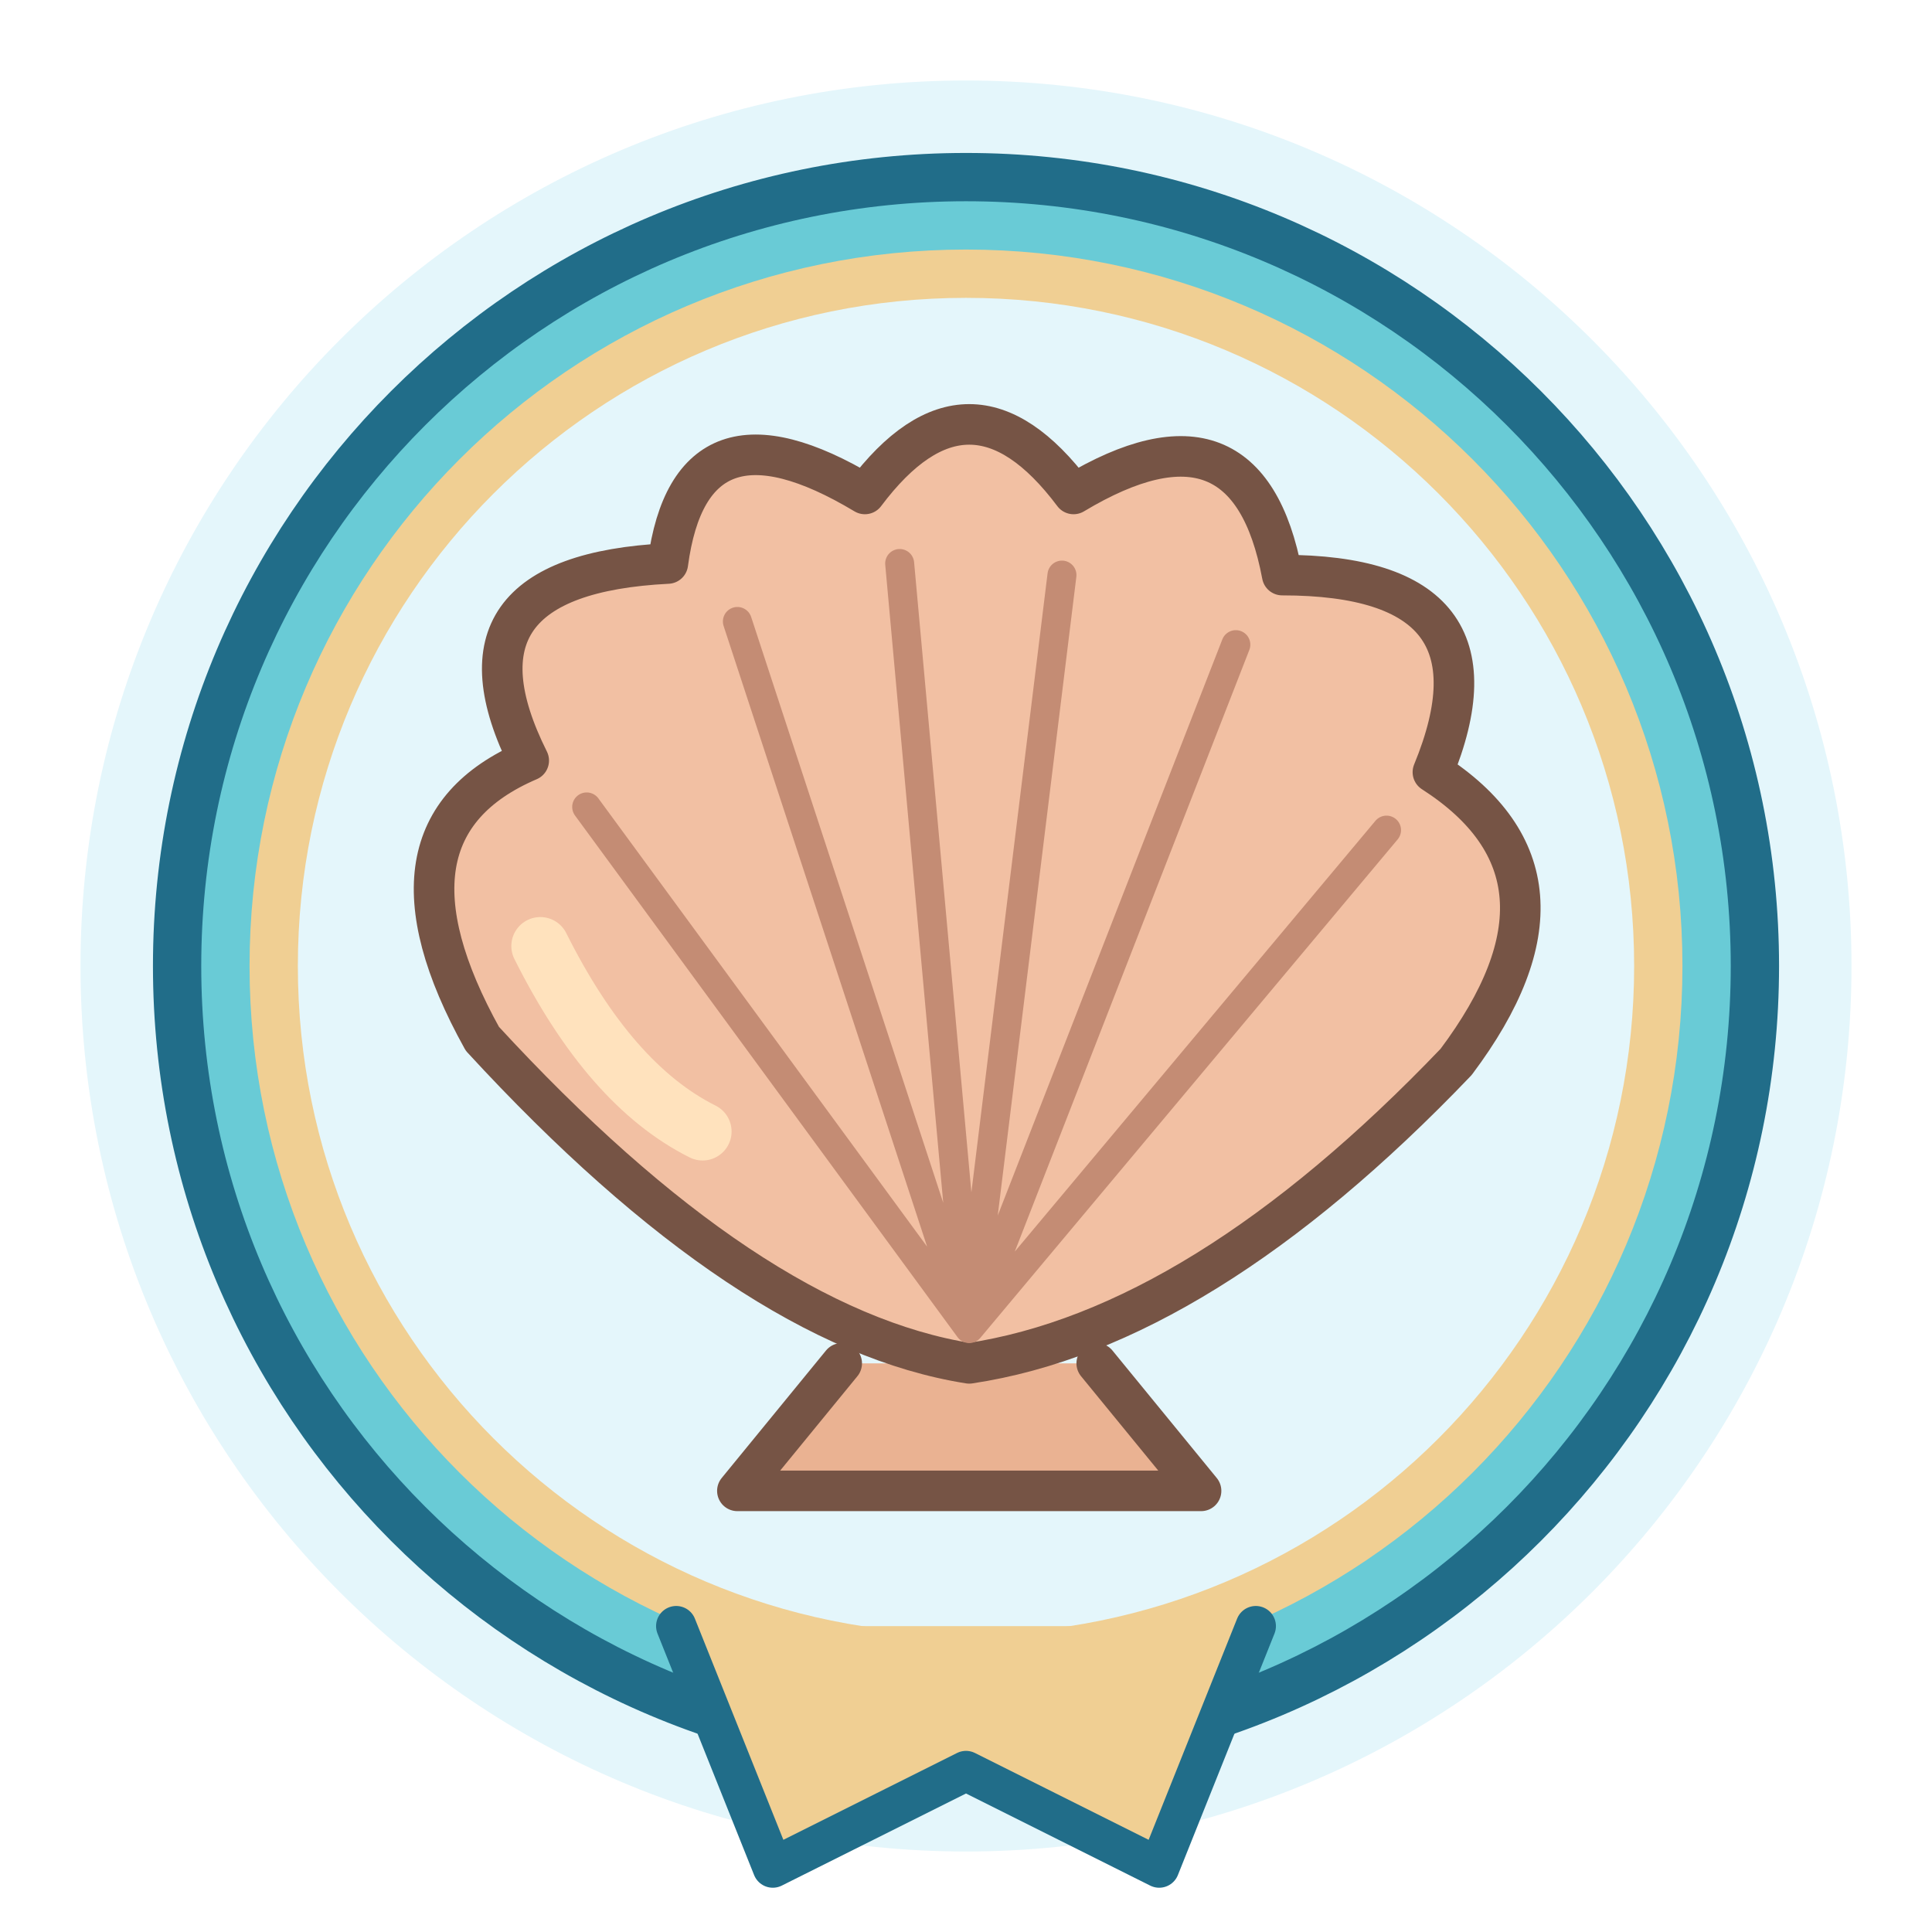
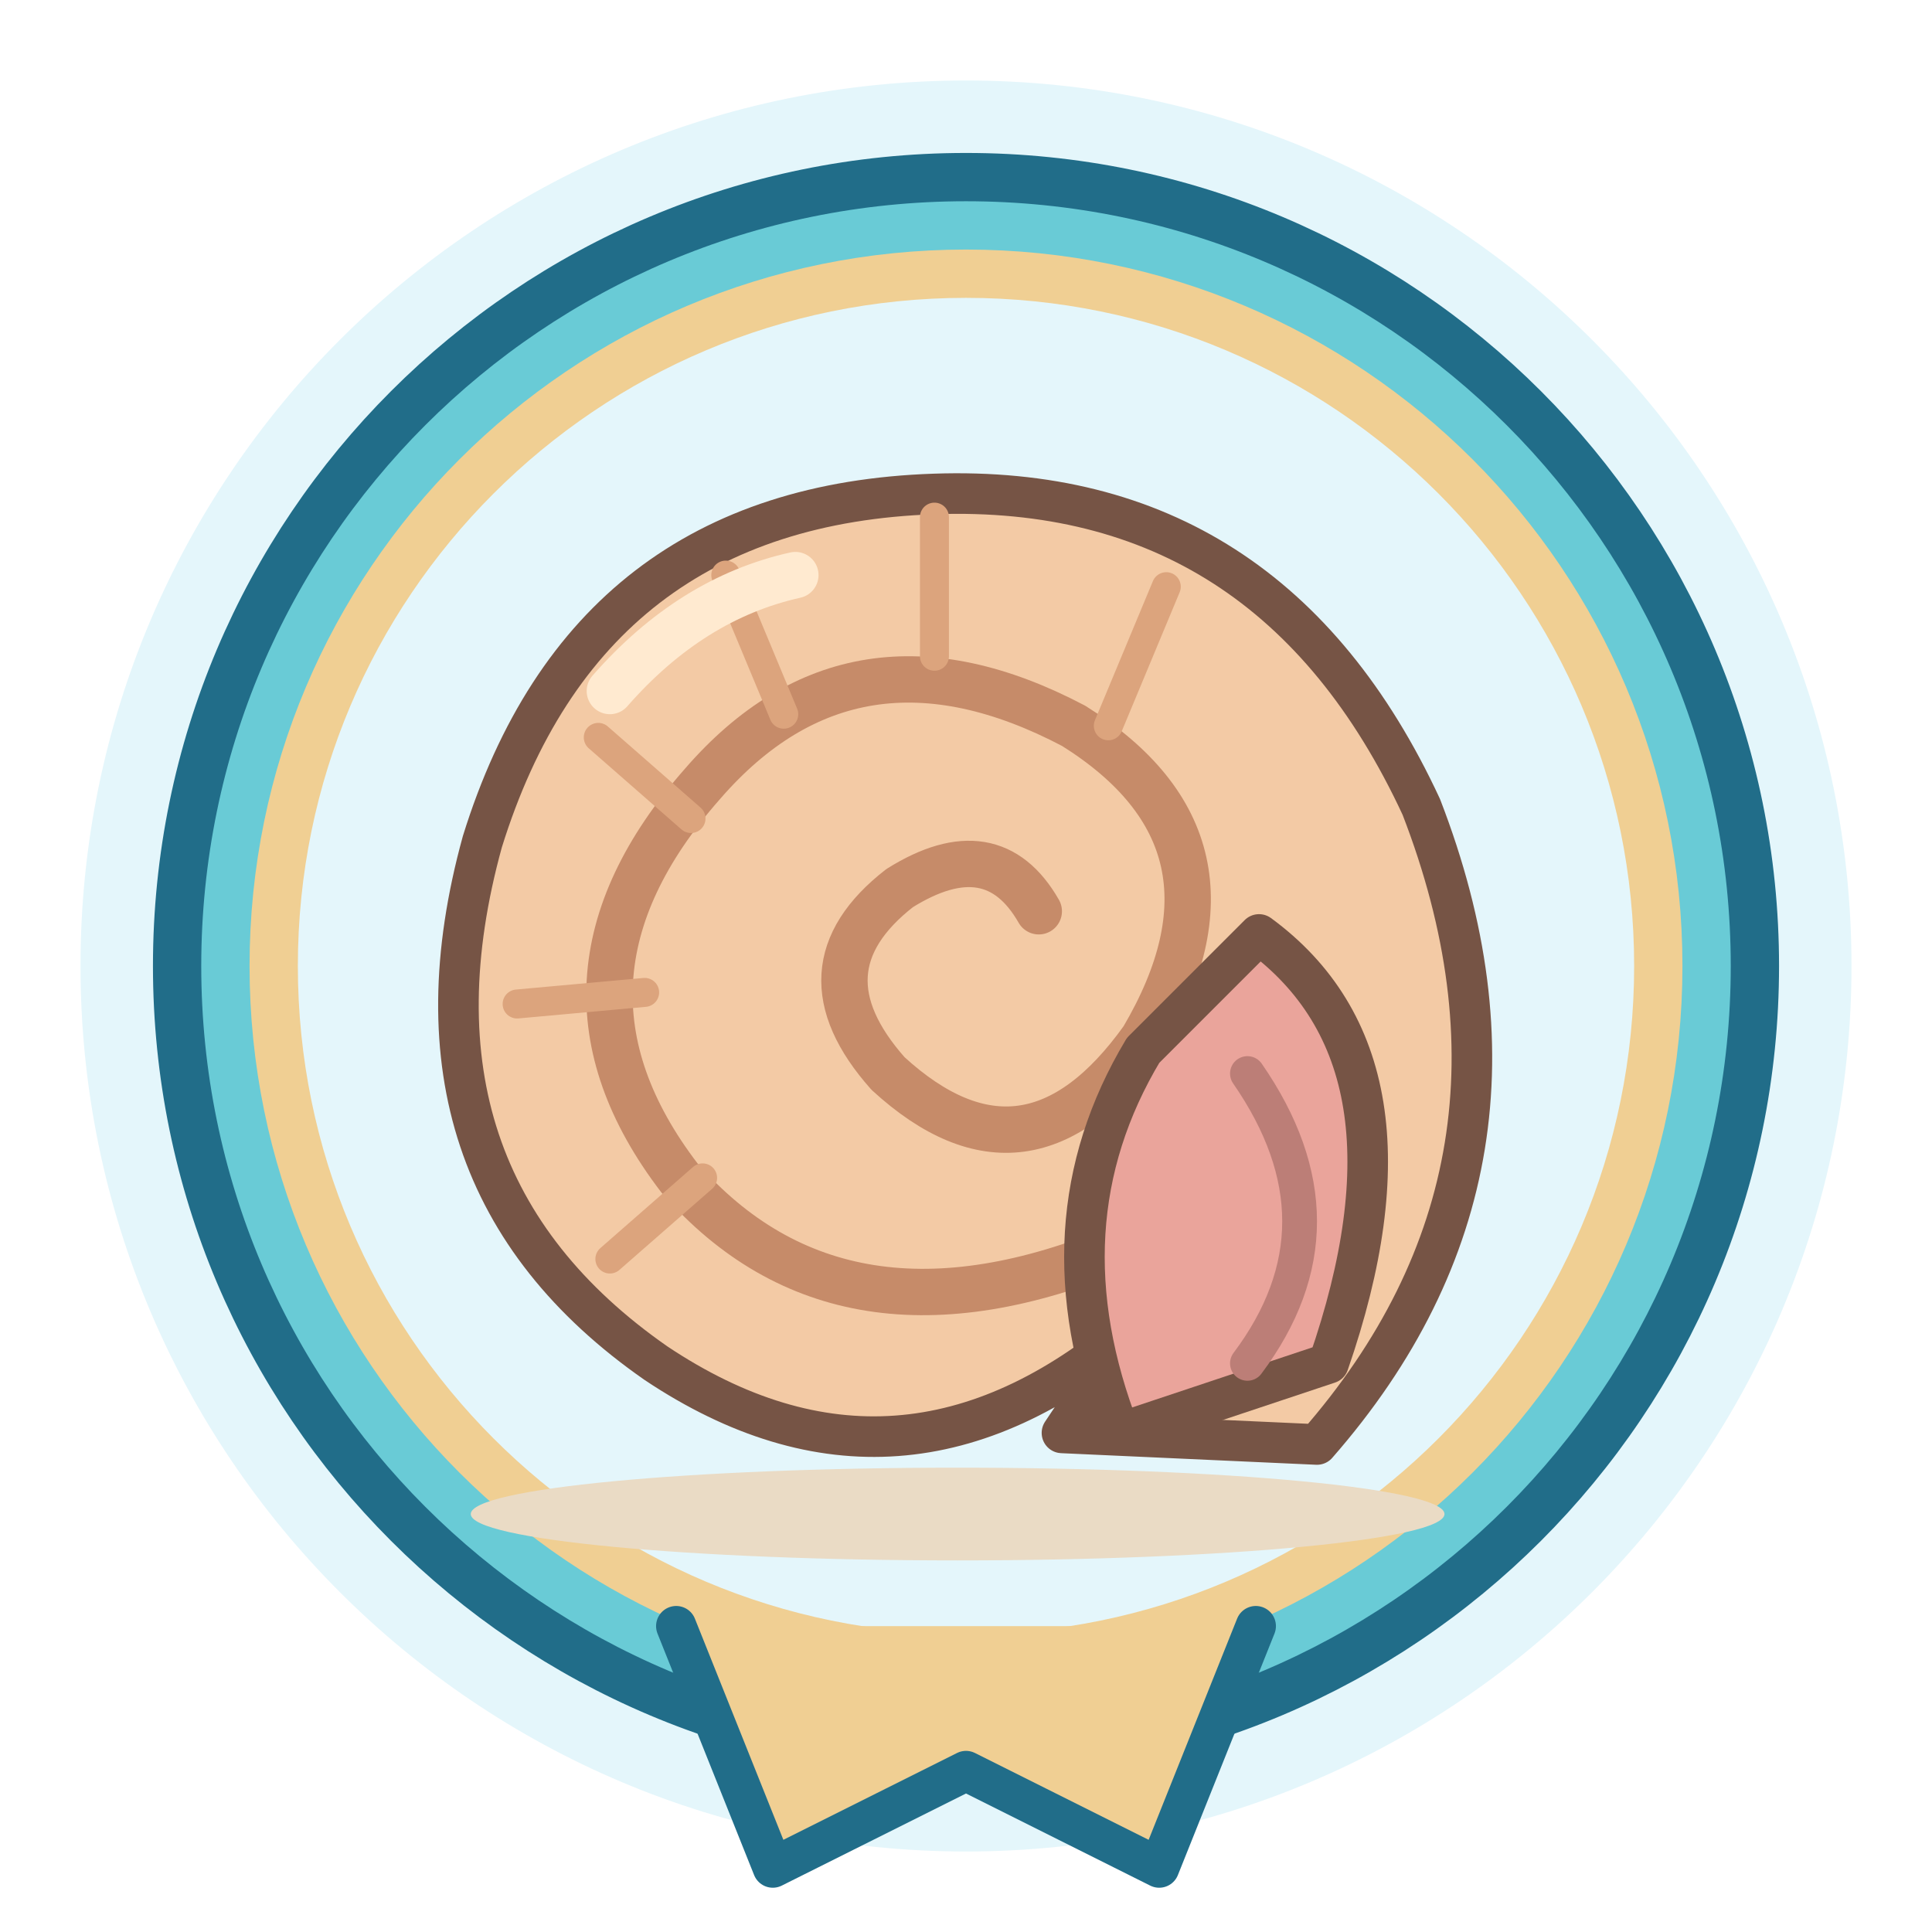
<svg xmlns="http://www.w3.org/2000/svg" viewBox="0 0 120 120" role="img" aria-labelledby="title">
  <circle cx="60" cy="60" r="55" fill="#e4f6fb" />
  <g fill="none" stroke="#765445" stroke-width="3.5" stroke-linecap="round" stroke-linejoin="round">
    <circle cx="60" cy="60" r="49" fill="#69cbd6" stroke="#216d89" stroke-width="3" />
    <circle cx="60" cy="60" r="43" fill="#e4f6fb" stroke="#f0cf93" stroke-width="3" />
    <g transform="translate(17 17) scale(.72)">
-       <path d="M49 94 40 105 H80 L71 94" fill="#eab292" />
-       <path d="M60 94 Q41 91 18 66 Q8 48 22 42 Q14 26 34 25 Q36 10 51 19 Q60 7 69 19 Q84 10 87 26 Q107 26 100 43 Q114 52 102 68 Q80 91 60 94Z" fill="#f2c0a3" />
-       <path d="M60 91 27 46 M60 91 40 30 M60 91 54 25 M60 91 68 26 M60 91 83 32 M60 91 96 48" stroke="#c48c74" stroke-width="2.5" />
-       <path d="M23 58 Q29 70 37 74" stroke="#ffe2bd" stroke-width="5" />
+       <ellipse cx="59" cy="107" rx="42" ry="4" fill="#eadbc5" stroke="none" />
+       <path d="M74 91 Q54 108 33 94 Q10 78 18 49 Q27 20 57 19 Q86 18 99 46 Q111 77 90 101 L68 100Z" fill="#f3caa5" />
+       <path d="M73 84 Q49 94 35 78 Q22 61 37 44 Q50 29 69 39 Q85 49 75 66 Q65 80 53 69 Q45 60 54 53 Q62 48 66 55" stroke="#c68b69" stroke-width="4" />
+       <path d="M85 57 Q100 68 91 94 L73 100 Q66 82 75 67Z" fill="#eaa49b" />
+       <path d="M84 69 Q93 82 84 94" stroke="#bc7e77" stroke-width="3" />
+       <path d="M28 40 36 47 M39 26 44 38 M57 21 57 33 M77 27 72 39 M21 63 32 62 M29 85 37 78" stroke="#dca47d" stroke-width="2.5" />
+       <path d="M29 36 Q36 28 45 26" stroke="#ffead0" stroke-width="4" />
    </g>
    <path d="M42 101 48 116 60 110 72 116 78 101" fill="#f0cf93" stroke="#216d89" stroke-width="2.5" />
  </g>
</svg>
